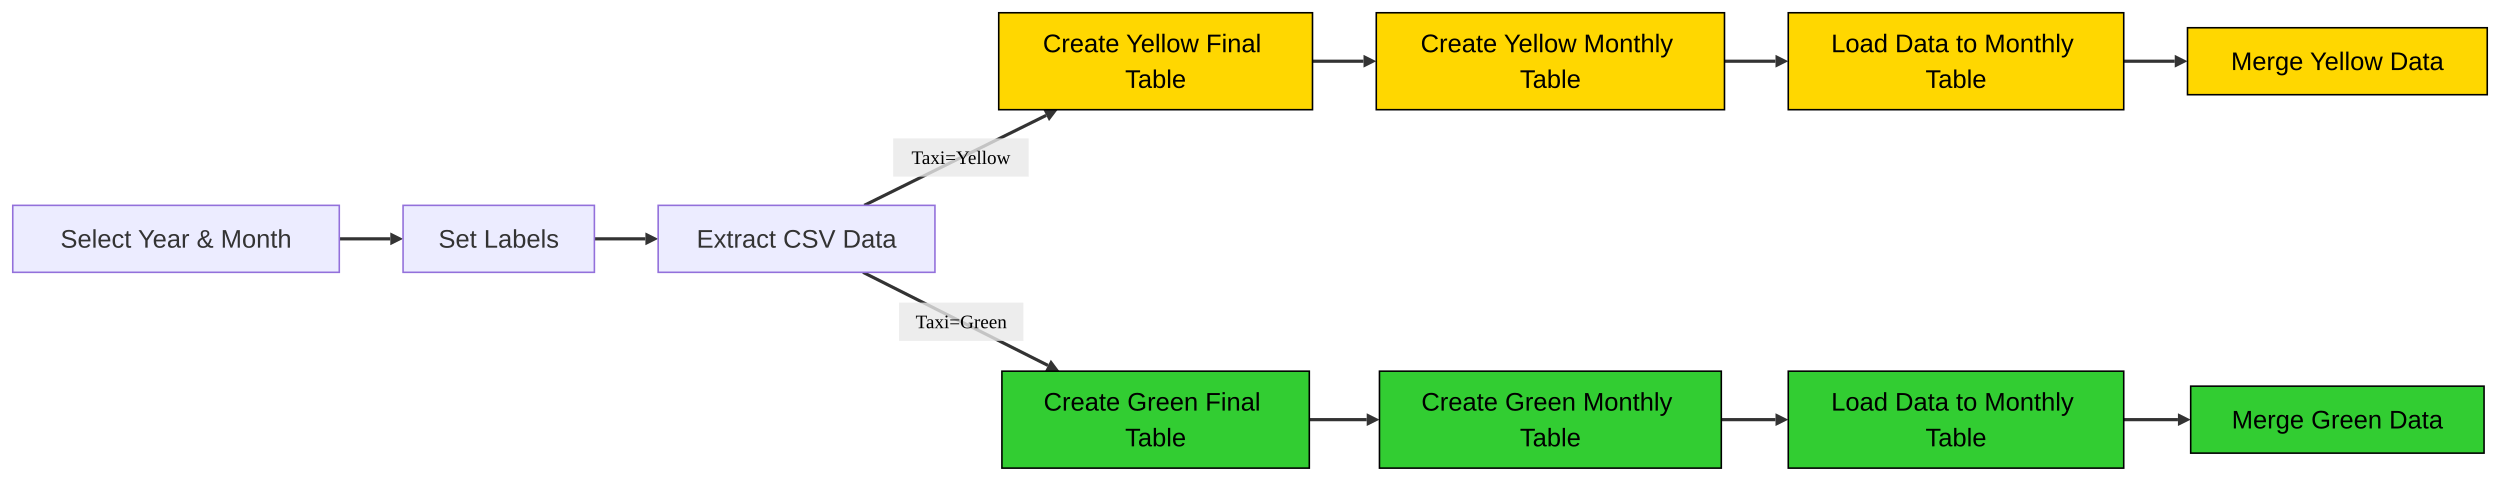
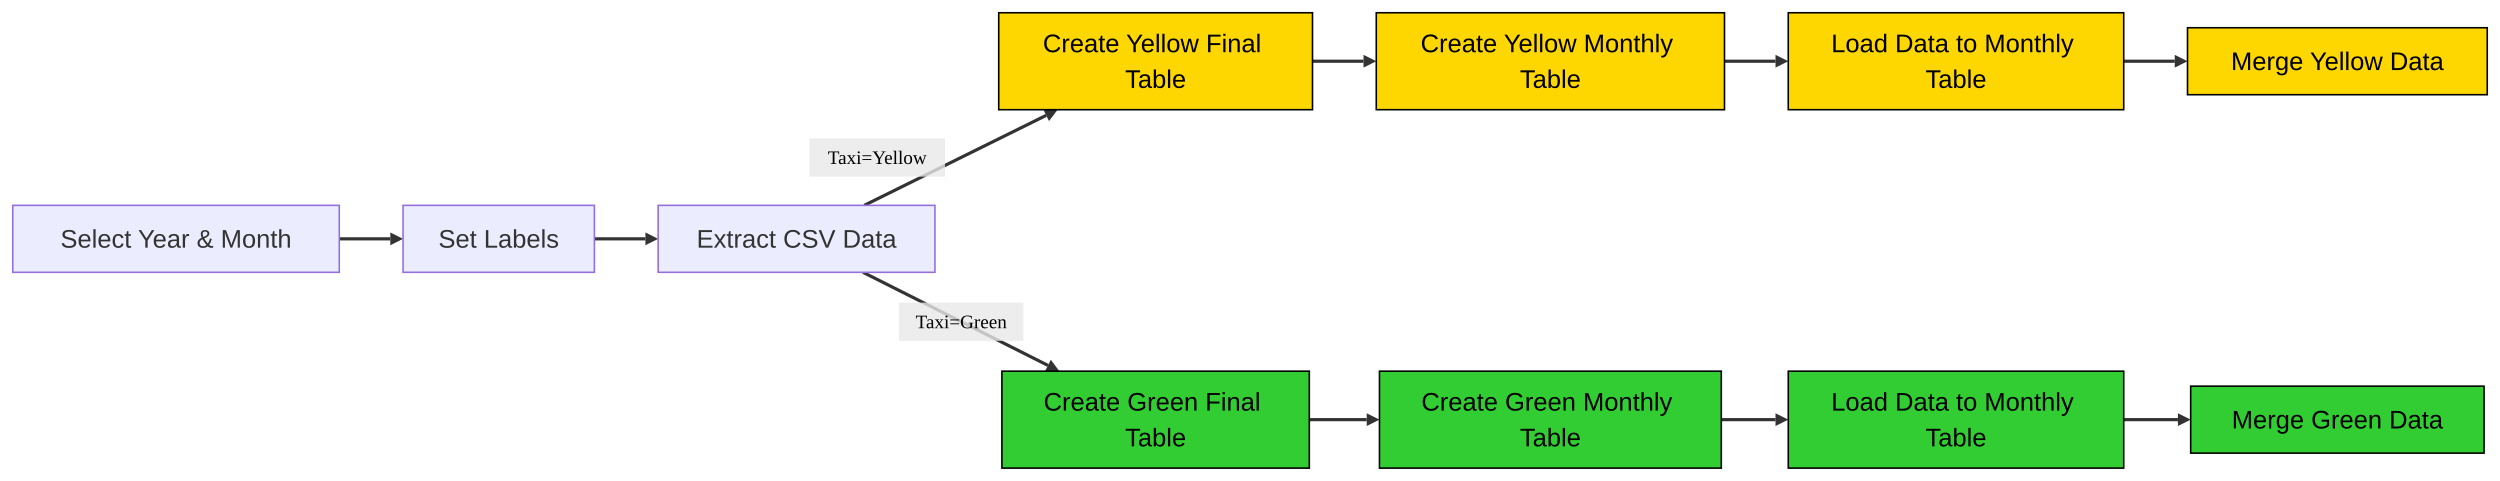
<svg xmlns="http://www.w3.org/2000/svg" viewBox="-8.0 -8.0 1568 301.6" width="1568" height="301.6" style="background-color: white">
  <defs>
    <marker id="arrow" viewBox="0 0 10 10" markerWidth="8" markerHeight="8" refX="0" refY="5" orient="auto" markerUnits="userSpaceOnUse">
      <path d="M 0 0 L 10 5 L 0 10 z" fill="#333333" />
    </marker>
    <marker id="circle-end" viewBox="0 0 10 10" markerWidth="8" markerHeight="8" refX="5" refY="5" orient="auto" markerUnits="userSpaceOnUse">
      <circle cx="5" cy="5" r="5" fill="#333333" />
    </marker>
    <marker id="cross-end" viewBox="0 0 11 11" markerWidth="8" markerHeight="8" refX="5.5" refY="5.5" orient="auto" markerUnits="userSpaceOnUse">
      <path d="M 1,1 l 9,9 M 10,1 l -9,9" stroke="#333333" stroke-width="2" />
    </marker>
    <marker id="arrow-reverse" viewBox="0 0 10 10" markerWidth="8" markerHeight="8" refX="0" refY="5" orient="auto-start-reverse" markerUnits="userSpaceOnUse">
      <path d="M 0 0 L 10 5 L 0 10 z" fill="#333333" />
    </marker>
  </defs>
  <style>.node rect, .node polygon, .node circle, .node &gt; path, .node line { fill: #ECECFF; stroke: #9370DB; stroke-width: 1; }
.node text { fill: #333333; font-family: "trebuchet ms", verdana, arial, sans-serif, "Apple Color Emoji", "Segoe UI Emoji", "Noto Color Emoji", "Twemoji Mozilla"; font-size: 16px; }
.edge path { fill: none; stroke: #333333; }
.edge text { fill: #333333; font-family: "trebuchet ms", verdana, arial, sans-serif, "Apple Color Emoji", "Segoe UI Emoji", "Noto Color Emoji", "Twemoji Mozilla"; font-size: 12px; }
.subgraph rect { fill: #ffffde; stroke: #aaaa33; stroke-width: 1; opacity: 0.5; }
.subgraph text { fill: #333333; font-family: "trebuchet ms", verdana, arial, sans-serif, "Apple Color Emoji", "Segoe UI Emoji", "Noto Color Emoji", "Twemoji Mozilla"; font-size: 12px; font-weight: bold; }
.yellow rect, .yellow polygon, .yellow circle, .yellow &gt; path, .yellow line { fill:#FFD700;stroke:#000;stroke-width:1px; }
.yellow text { fill:#000; }
.green rect, .green polygon, .green circle, .green &gt; path, .green line { fill:#32CD32;stroke:#000;stroke-width:1px; }
.green text { fill:#000; }
</style>
  <g class="edge" data-edge-source="Start" data-edge-target="SetLabel">
    <path d="M204.8,141.8 L236.8,141.8" stroke-width="2" marker-end="url(#arrow)" />
  </g>
  <g class="edge" data-edge-source="SetLabel" data-edge-target="Extract">
    <path d="M364.8,141.8 L396.8,141.8" stroke-width="2" marker-end="url(#arrow)" />
  </g>
  <g class="edge" data-edge-source="Extract" data-edge-target="YellowFinalTable">
    <path d="M534.05,120.8 L648.17,64.35" stroke-width="2" marker-end="url(#arrow)" />
  </g>
  <g class="edge" data-edge-source="Extract" data-edge-target="GreenFinalTable">
    <path d="M533.3,162.8 L649.28,221.2" stroke-width="2" marker-end="url(#arrow)" />
  </g>
  <g class="edge" data-edge-source="YellowFinalTable" data-edge-target="YellowMonthlyTable">
    <path d="M815.2,30.4 L847.2,30.4" stroke-width="2" marker-end="url(#arrow)" />
  </g>
  <g class="edge" data-edge-source="GreenFinalTable" data-edge-target="GreenMonthlyTable">
    <path d="M813.2,255.2 L849.2,255.2" stroke-width="2" marker-end="url(#arrow)" />
  </g>
  <g class="edge" data-edge-source="YellowMonthlyTable" data-edge-target="YellowCopyIn">
    <path d="M1073.6,30.4 L1105.6,30.4" stroke-width="2" marker-end="url(#arrow)" />
  </g>
  <g class="edge" data-edge-source="GreenMonthlyTable" data-edge-target="GreenCopyIn">
    <path d="M1071.6,255.2 L1105.6,255.2" stroke-width="2" marker-end="url(#arrow)" />
  </g>
  <g class="edge" data-edge-source="YellowCopyIn" data-edge-target="YellowMerge">
    <path d="M1324.0,30.4 L1356.0,30.4" stroke-width="2" marker-end="url(#arrow)" />
  </g>
  <g class="edge" data-edge-source="GreenCopyIn" data-edge-target="GreenMerge">
    <path d="M1324.0,255.2 L1358.0,255.2" stroke-width="2" marker-end="url(#arrow)" />
  </g>
  <g class="node" data-node-id="Start">
    <rect x="0.0" y="120.8" width="204.8" height="42.0" />
    <text text-anchor="middle" dominant-baseline="central" font-family="&quot;trebuchet ms&quot;, verdana, arial, sans-serif, &quot;Apple Color Emoji&quot;, &quot;Segoe UI Emoji&quot;, &quot;Noto Color Emoji&quot;, &quot;Twemoji Mozilla&quot;" x="102.4" y="141.8">Select Year &amp; Month</text>
  </g>
  <g class="node" data-node-id="SetLabel">
    <rect x="244.8" y="120.8" width="120.0" height="42.0" />
    <text text-anchor="middle" dominant-baseline="central" font-family="&quot;trebuchet ms&quot;, verdana, arial, sans-serif, &quot;Apple Color Emoji&quot;, &quot;Segoe UI Emoji&quot;, &quot;Noto Color Emoji&quot;, &quot;Twemoji Mozilla&quot;" x="304.8" y="141.8">Set Labels</text>
  </g>
  <g class="node" data-node-id="Extract">
    <rect x="404.8" y="120.8" width="173.6" height="42.0" />
    <text text-anchor="middle" dominant-baseline="central" font-family="&quot;trebuchet ms&quot;, verdana, arial, sans-serif, &quot;Apple Color Emoji&quot;, &quot;Segoe UI Emoji&quot;, &quot;Noto Color Emoji&quot;, &quot;Twemoji Mozilla&quot;" x="491.6" y="141.8">Extract CSV Data</text>
  </g>
  <g class="node yellow" data-node-id="YellowFinalTable">
    <rect x="618.4" y="0.0" width="196.8" height="60.8" />
    <text text-anchor="middle" dominant-baseline="central" font-family="&quot;trebuchet ms&quot;, verdana, arial, sans-serif, &quot;Apple Color Emoji&quot;, &quot;Segoe UI Emoji&quot;, &quot;Noto Color Emoji&quot;, &quot;Twemoji Mozilla&quot;" x="716.8" y="19.2">
      <tspan x="716.8" y="19.2">Create Yellow Final</tspan>
      <tspan x="716.8" y="41.6">Table</tspan>
    </text>
  </g>
  <g class="node green" data-node-id="GreenFinalTable">
    <rect x="620.4" y="224.8" width="192.8" height="60.8" />
    <text text-anchor="middle" dominant-baseline="central" font-family="&quot;trebuchet ms&quot;, verdana, arial, sans-serif, &quot;Apple Color Emoji&quot;, &quot;Segoe UI Emoji&quot;, &quot;Noto Color Emoji&quot;, &quot;Twemoji Mozilla&quot;" x="716.8" y="244">
      <tspan x="716.8" y="244">Create Green Final</tspan>
      <tspan x="716.8" y="266.4">Table</tspan>
    </text>
  </g>
  <g class="node yellow" data-node-id="YellowMonthlyTable">
    <rect x="855.2" y="0.0" width="218.4" height="60.8" />
    <text text-anchor="middle" dominant-baseline="central" font-family="&quot;trebuchet ms&quot;, verdana, arial, sans-serif, &quot;Apple Color Emoji&quot;, &quot;Segoe UI Emoji&quot;, &quot;Noto Color Emoji&quot;, &quot;Twemoji Mozilla&quot;" x="964.4" y="19.2">
      <tspan x="964.4" y="19.2">Create Yellow Monthly</tspan>
      <tspan x="964.4" y="41.6">Table</tspan>
    </text>
  </g>
  <g class="node green" data-node-id="GreenMonthlyTable">
    <rect x="857.2" y="224.8" width="214.4" height="60.8" />
    <text text-anchor="middle" dominant-baseline="central" font-family="&quot;trebuchet ms&quot;, verdana, arial, sans-serif, &quot;Apple Color Emoji&quot;, &quot;Segoe UI Emoji&quot;, &quot;Noto Color Emoji&quot;, &quot;Twemoji Mozilla&quot;" x="964.4" y="244">
      <tspan x="964.4" y="244">Create Green Monthly</tspan>
      <tspan x="964.4" y="266.4">Table</tspan>
    </text>
  </g>
  <g class="node yellow" data-node-id="YellowCopyIn">
    <rect x="1113.6" y="0.0" width="210.4" height="60.8" />
    <text text-anchor="middle" dominant-baseline="central" font-family="&quot;trebuchet ms&quot;, verdana, arial, sans-serif, &quot;Apple Color Emoji&quot;, &quot;Segoe UI Emoji&quot;, &quot;Noto Color Emoji&quot;, &quot;Twemoji Mozilla&quot;" x="1218.8" y="19.2">
      <tspan x="1218.8" y="19.2">Load Data to Monthly</tspan>
      <tspan x="1218.8" y="41.6">Table</tspan>
    </text>
  </g>
  <g class="node green" data-node-id="GreenCopyIn">
    <rect x="1113.6" y="224.8" width="210.4" height="60.8" />
    <text text-anchor="middle" dominant-baseline="central" font-family="&quot;trebuchet ms&quot;, verdana, arial, sans-serif, &quot;Apple Color Emoji&quot;, &quot;Segoe UI Emoji&quot;, &quot;Noto Color Emoji&quot;, &quot;Twemoji Mozilla&quot;" x="1218.8" y="244">
      <tspan x="1218.8" y="244">Load Data to Monthly</tspan>
      <tspan x="1218.8" y="266.4">Table</tspan>
    </text>
  </g>
  <g class="node yellow" data-node-id="YellowMerge">
    <rect x="1364.0" y="9.4" width="188.0" height="42.0" />
    <text text-anchor="middle" dominant-baseline="central" font-family="&quot;trebuchet ms&quot;, verdana, arial, sans-serif, &quot;Apple Color Emoji&quot;, &quot;Segoe UI Emoji&quot;, &quot;Noto Color Emoji&quot;, &quot;Twemoji Mozilla&quot;" x="1458" y="30.4">Merge Yellow Data</text>
  </g>
  <g class="node green" data-node-id="GreenMerge">
    <rect x="1366.0" y="234.2" width="184.0" height="42.0" />
    <text text-anchor="middle" dominant-baseline="central" font-family="&quot;trebuchet ms&quot;, verdana, arial, sans-serif, &quot;Apple Color Emoji&quot;, &quot;Segoe UI Emoji&quot;, &quot;Noto Color Emoji&quot;, &quot;Twemoji Mozilla&quot;" x="1458" y="255.2">Merge Green Data</text>
  </g>
  <g class="edge-label" data-edge-source="Extract" data-edge-target="YellowFinalTable">
-     <rect x="552.2" y="78.8" width="85.0" height="24.0" fill="rgba(232,232,232,0.8)" stroke="none" />
-     <text text-anchor="middle" dominant-baseline="central" x="594.7" y="90.8">Taxi=Yellow</text>
+     <rect x="499.7" y="78.8" width="85.0" height="24.0" fill="rgba(232,232,232,0.8)" stroke="none" />
+     <text text-anchor="middle" dominant-baseline="central" x="542.2" y="90.8">Taxi=Yellow</text>
  </g>
  <g class="edge-label" data-edge-source="Extract" data-edge-target="GreenFinalTable">
    <rect x="555.87" y="181.8" width="78.0" height="24.0" fill="rgba(232,232,232,0.8)" stroke="none" />
    <text text-anchor="middle" dominant-baseline="central" x="594.87" y="193.8">Taxi=Green</text>
  </g>
</svg>
